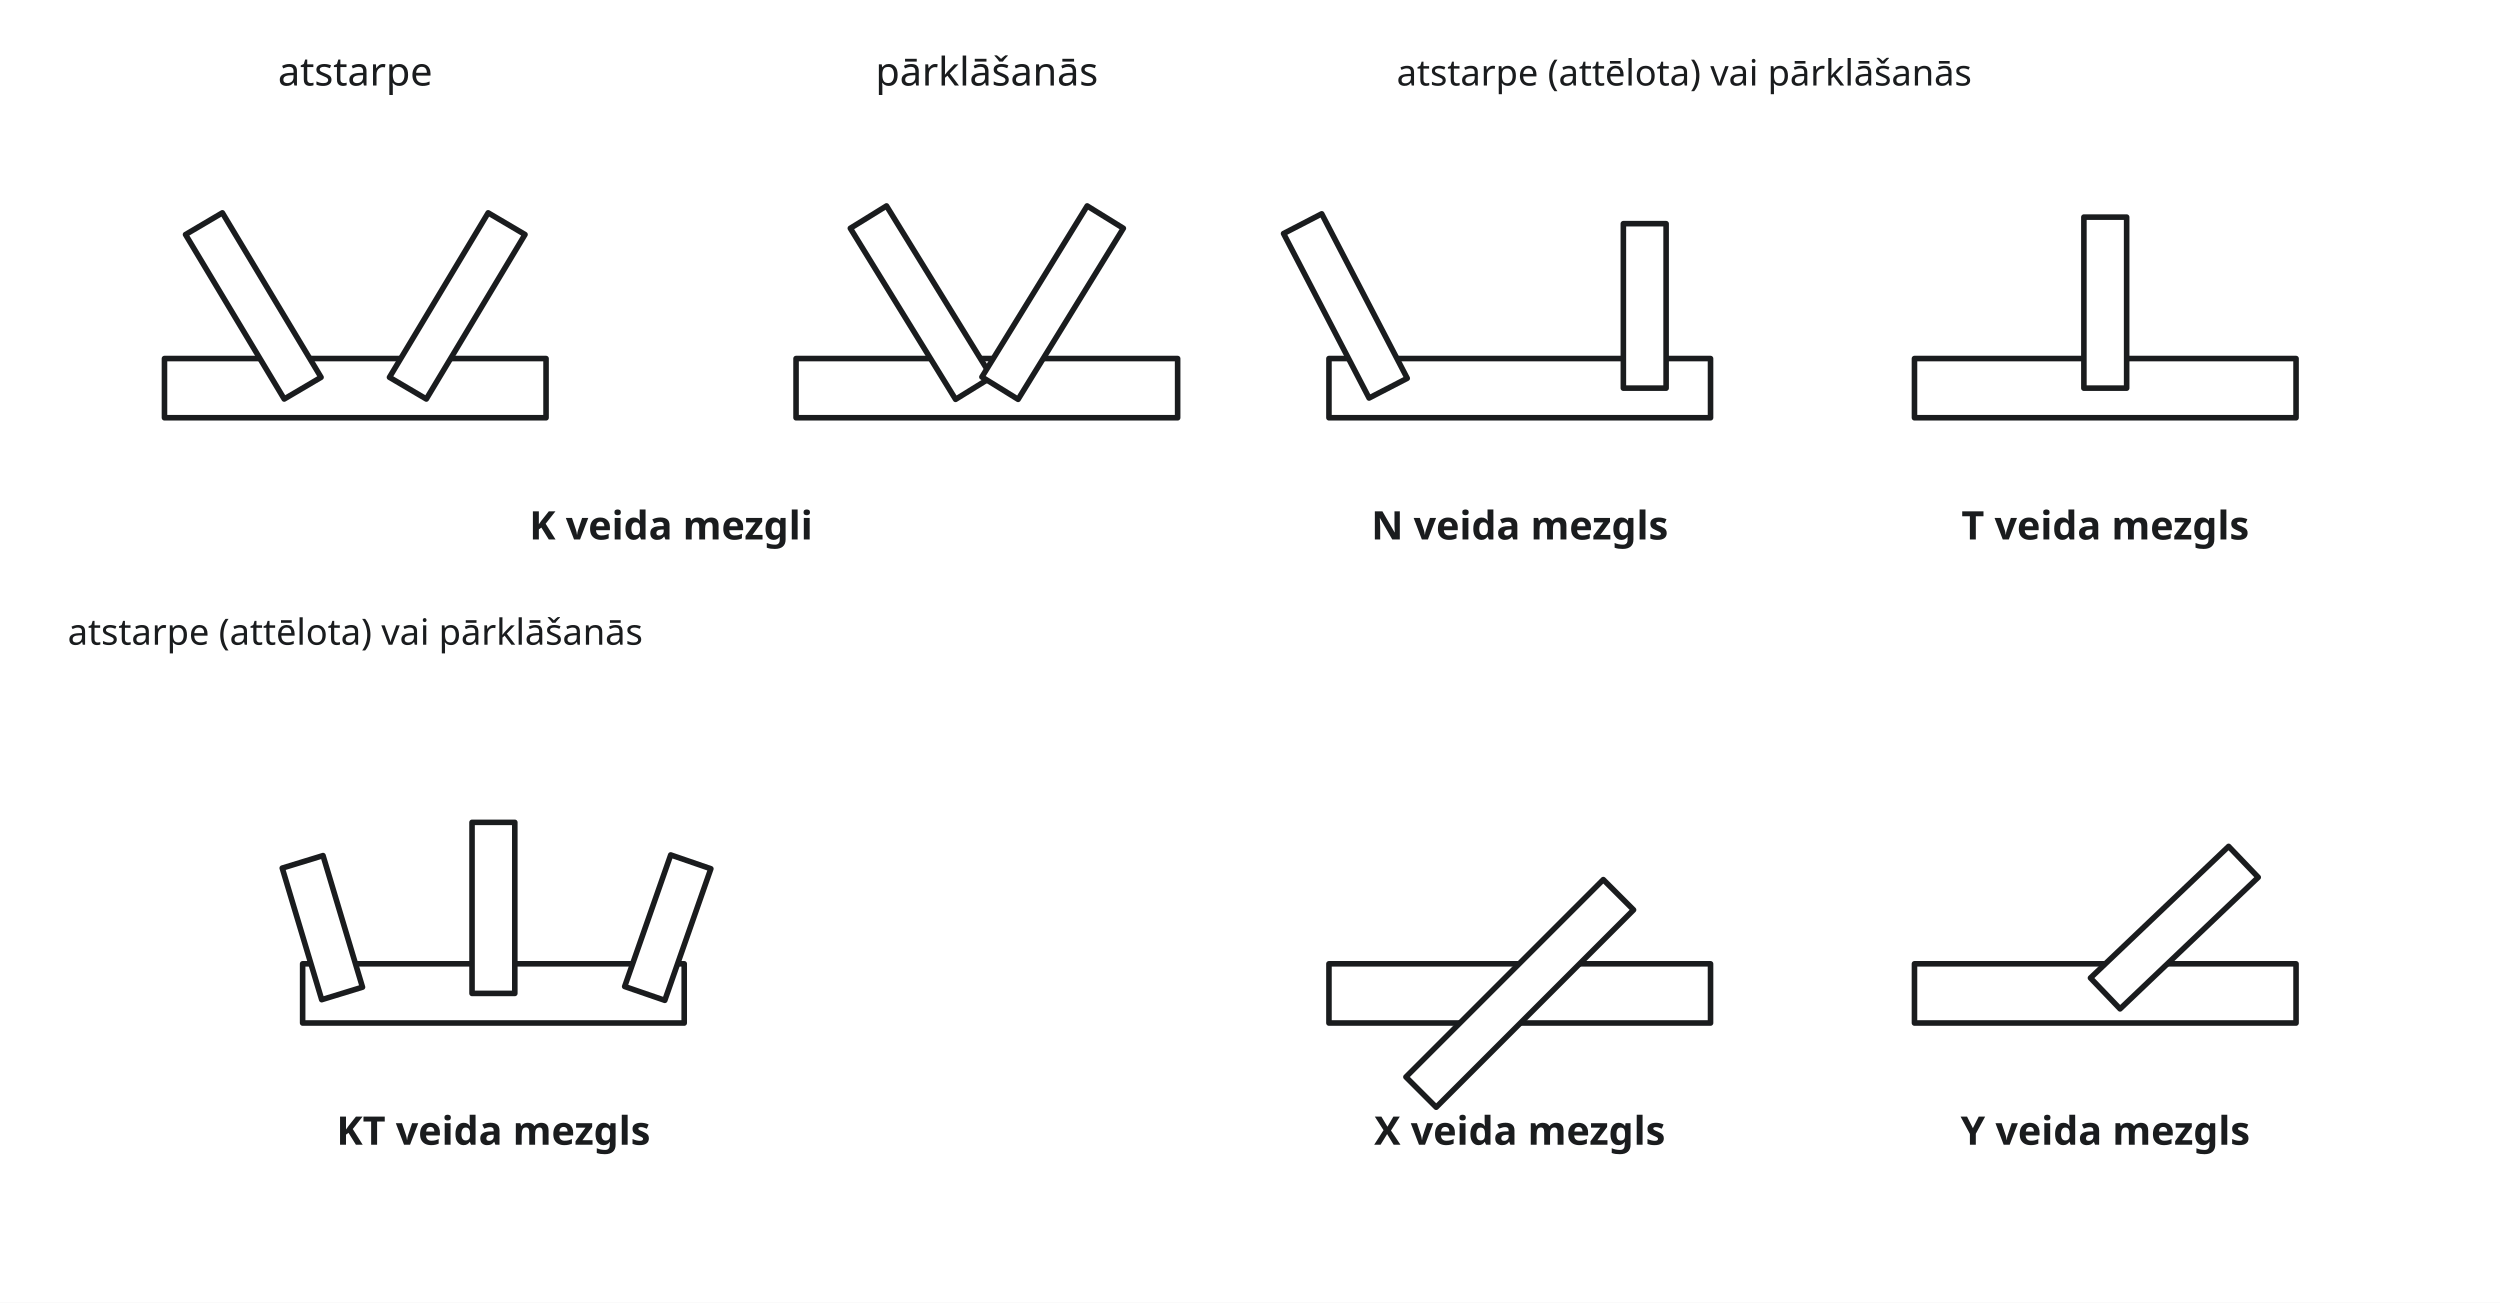
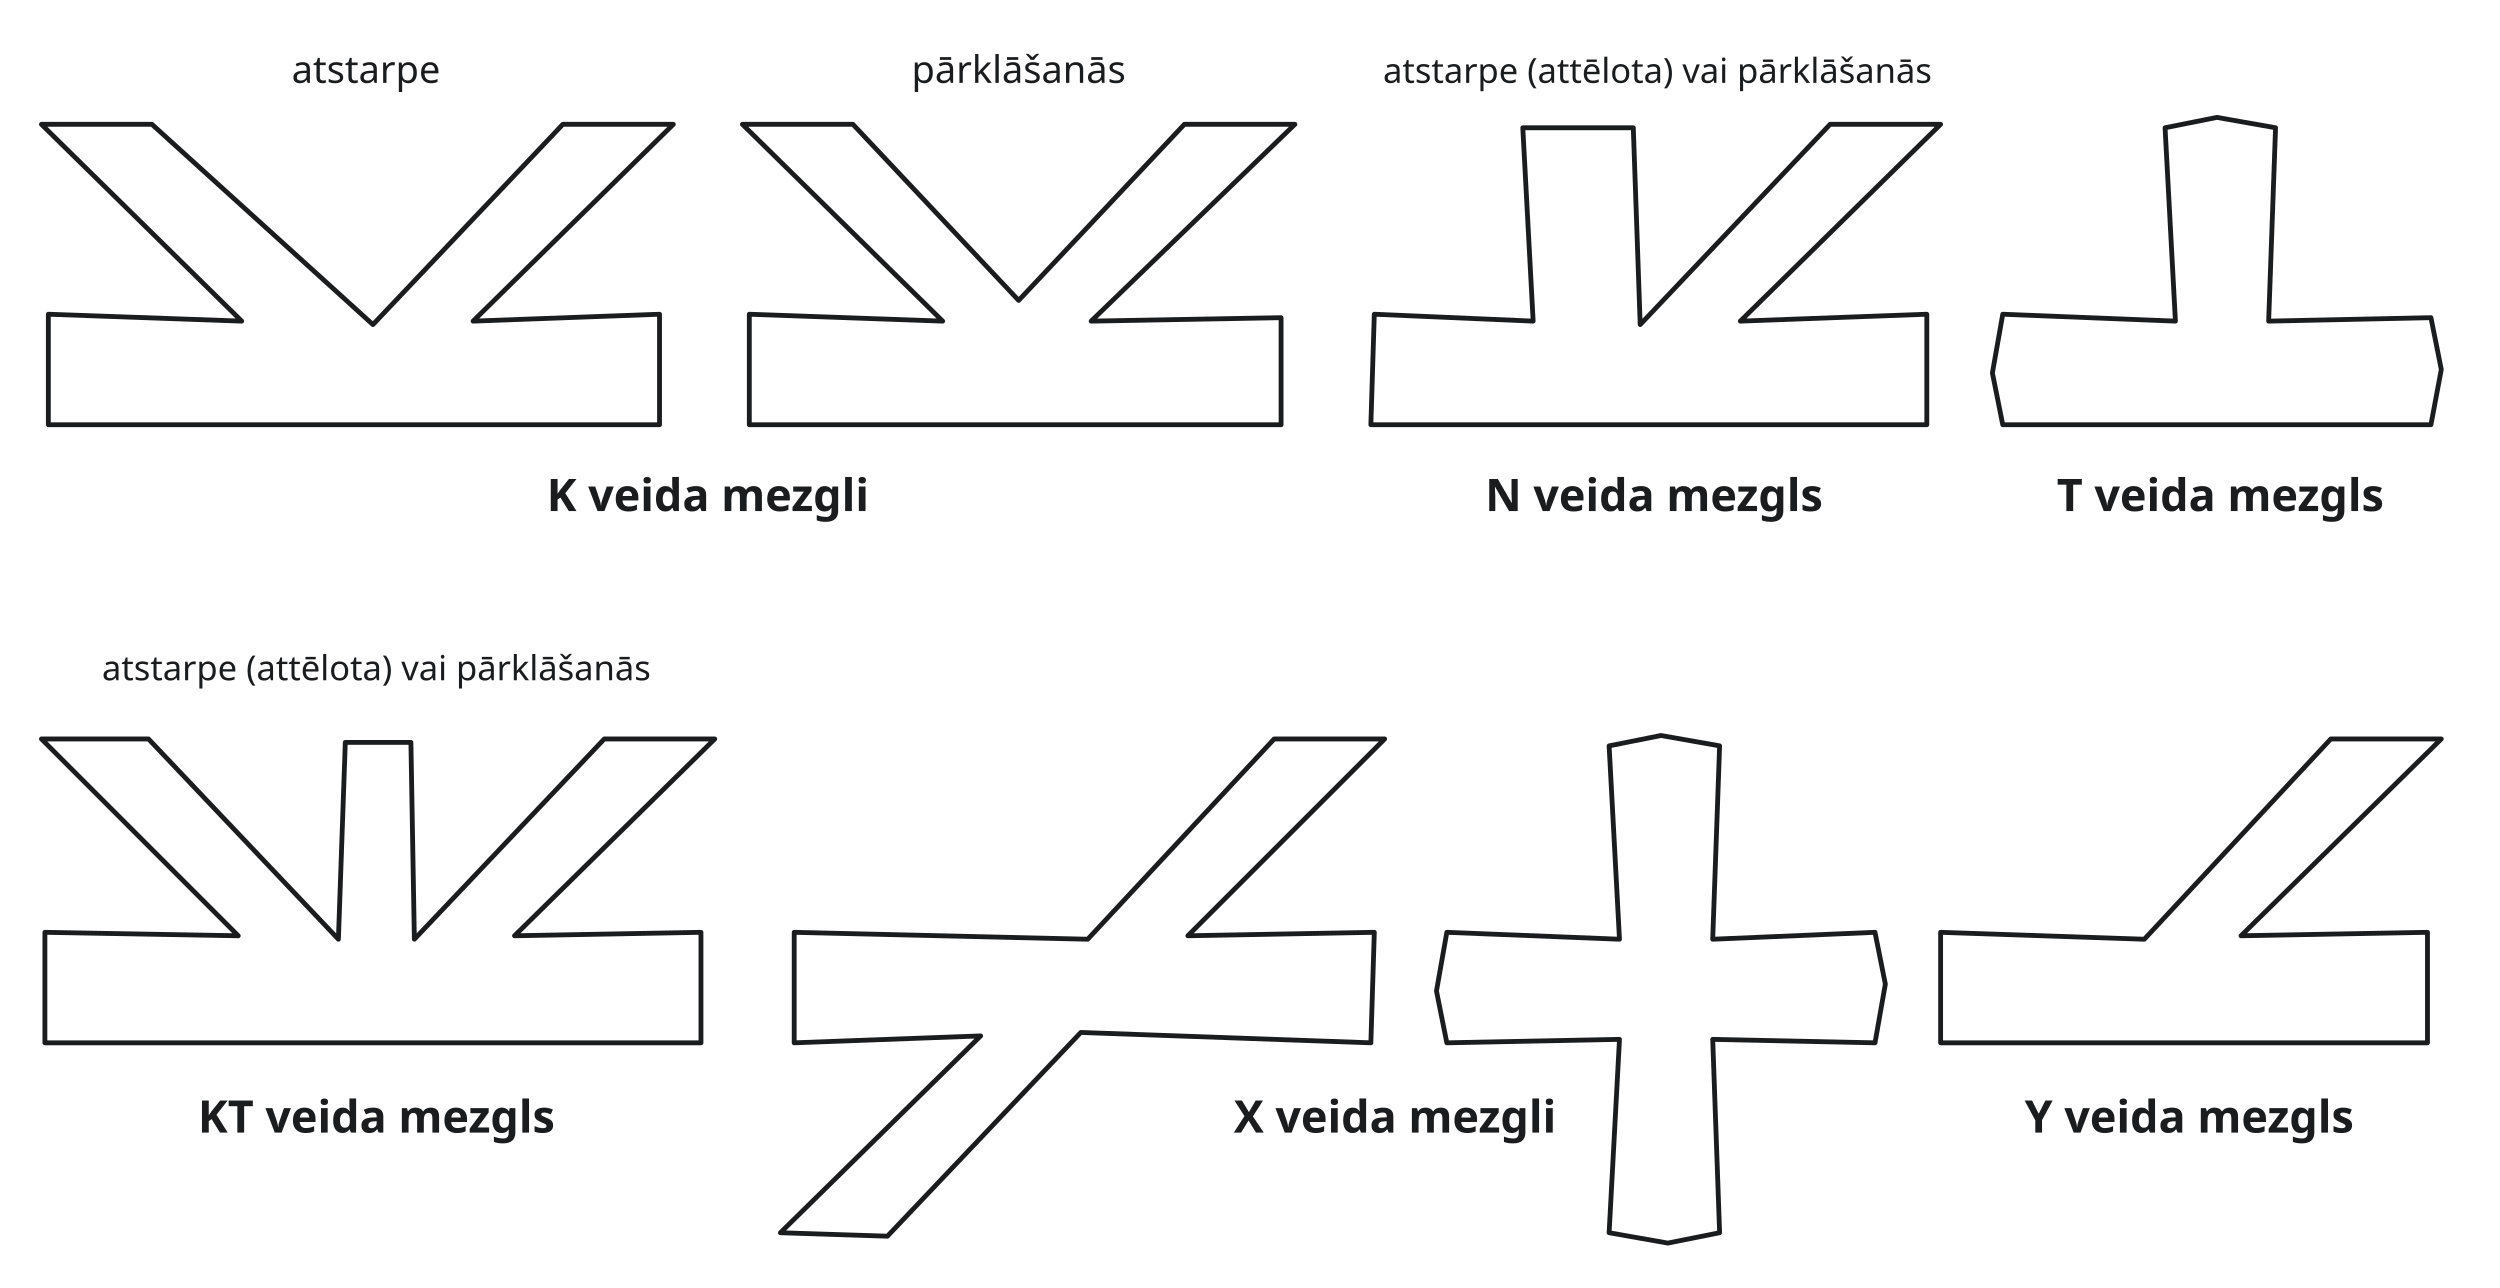
- <svg xmlns="http://www.w3.org/2000/svg" viewBox="0 0 760 396" width="100%" height="100%" style="background-color: #ffffff; font-family: 'IBM Plex Sans', sans-serif;">
-   <rect x="0" y="0" width="760" height="396" fill="#FFFFFF" />
-   <text x="108" y="26" font-family="IBM Plex Sans, sans-serif" font-size="12" text-anchor="middle" font-weight="normal" fill="#1A1C1E">atstarpe</text>
-   <text x="300" y="26" font-family="IBM Plex Sans, sans-serif" font-size="12" text-anchor="middle" font-weight="normal" fill="#1A1C1E">pārklāšanās</text>
-   <text x="512" y="26" font-family="IBM Plex Sans, sans-serif" font-size="11" text-anchor="middle" font-weight="normal" fill="#1A1C1E">atstarpe (attēlota) vai pārklāšanās</text>
-   <g transform="translate(108,118)">
-     <polygon points="-58.0,9.0 58.0,9.0 58.0,-9.0 -58.0,-9.0" fill="#FFFFFF" stroke="#1A1C1E" stroke-width="1.7" stroke-linejoin="round" />
-     <polygon points="-10.4,-3.3 -40.4,-53.3 -51.6,-46.7 -21.6,3.3" fill="#FFFFFF" stroke="#1A1C1E" stroke-width="1.7" stroke-linejoin="round" />
-     <polygon points="21.6,3.3 51.6,-46.7 40.4,-53.3 10.4,-3.3" fill="#FFFFFF" stroke="#1A1C1E" stroke-width="1.7" stroke-linejoin="round" />
-   </g>
-   <g transform="translate(300,118)">
-     <polygon points="-58.0,9.0 58.0,9.0 58.0,-9.0 -58.0,-9.0" fill="#FFFFFF" stroke="#1A1C1E" stroke-width="1.7" stroke-linejoin="round" />
-     <polygon points="1.5,-3.4 -30.5,-55.4 -41.5,-48.6 -9.5,3.4" fill="#FFFFFF" stroke="#1A1C1E" stroke-width="1.7" stroke-linejoin="round" />
-     <polygon points="9.5,3.4 41.5,-48.6 30.5,-55.4 -1.5,-3.4" fill="#FFFFFF" stroke="#1A1C1E" stroke-width="1.7" stroke-linejoin="round" />
-   </g>
-   <g transform="translate(462,118)">
-     <polygon points="-58.0,9.0 58.0,9.0 58.0,-9.0 -58.0,-9.0" fill="#FFFFFF" stroke="#1A1C1E" stroke-width="1.7" stroke-linejoin="round" />
-     <polygon points="-34.2,-3.0 -60.2,-53.0 -71.8,-47.0 -45.8,3.0" fill="#FFFFFF" stroke="#1A1C1E" stroke-width="1.7" stroke-linejoin="round" />
-     <polygon points="44.5,0.0 44.5,-50.0 31.5,-50.0 31.5,0.0" fill="#FFFFFF" stroke="#1A1C1E" stroke-width="1.7" stroke-linejoin="round" />
-   </g>
-   <g transform="translate(640,118)">
-     <polygon points="-58.0,9.0 58.0,9.0 58.0,-9.0 -58.0,-9.0" fill="#FFFFFF" stroke="#1A1C1E" stroke-width="1.7" stroke-linejoin="round" />
-     <polygon points="6.5,0.0 6.5,-52.0 -6.5,-52.0 -6.5,0.0" fill="#FFFFFF" stroke="#1A1C1E" stroke-width="1.7" stroke-linejoin="round" />
-   </g>
-   <text x="204" y="164" font-family="IBM Plex Sans, sans-serif" font-size="12" text-anchor="middle" font-weight="bold" fill="#1A1C1E">K veida mezgli</text>
-   <text x="462" y="164" font-family="IBM Plex Sans, sans-serif" font-size="12" text-anchor="middle" font-weight="bold" fill="#1A1C1E">N veida mezgls</text>
-   <text x="640" y="164" font-family="IBM Plex Sans, sans-serif" font-size="12" text-anchor="middle" font-weight="bold" fill="#1A1C1E">T veida mezgls</text>
-   <text x="108" y="196" font-family="IBM Plex Sans, sans-serif" font-size="11" text-anchor="middle" font-weight="normal" fill="#1A1C1E">atstarpe (attēlota) vai pārklāšanās</text>
-   <g transform="translate(150,302)">
-     <polygon points="-58.0,9.0 58.0,9.0 58.0,-9.0 -58.0,-9.0" fill="#FFFFFF" stroke="#1A1C1E" stroke-width="1.7" stroke-linejoin="round" />
-     <polygon points="-39.8,-1.9 -51.8,-41.9 -64.2,-38.1 -52.2,1.9" fill="#FFFFFF" stroke="#1A1C1E" stroke-width="1.7" stroke-linejoin="round" />
-     <polygon points="6.5,0.0 6.5,-52.0 -6.5,-52.0 -6.5,0.0" fill="#FFFFFF" stroke="#1A1C1E" stroke-width="1.7" stroke-linejoin="round" />
-     <polygon points="52.1,2.1 66.1,-37.9 53.9,-42.1 39.9,-2.1" fill="#FFFFFF" stroke="#1A1C1E" stroke-width="1.7" stroke-linejoin="round" />
-   </g>
-   <g transform="translate(462,302)">
-     <polygon points="-58.0,9.0 58.0,9.0 58.0,-9.0 -58.0,-9.0" fill="#FFFFFF" stroke="#1A1C1E" stroke-width="1.7" stroke-linejoin="round" />
-     <polygon points="25.4,-34.6 -34.6,25.4 -25.4,34.6 34.6,-25.4" fill="#FFFFFF" stroke="#1A1C1E" stroke-width="1.7" stroke-linejoin="round" />
-   </g>
-   <g transform="translate(640,302)">
-     <polygon points="-58.0,9.0 58.0,9.0 58.0,-9.0 -58.0,-9.0" fill="#FFFFFF" stroke="#1A1C1E" stroke-width="1.7" stroke-linejoin="round" />
-     <polygon points="4.5,4.7 46.5,-35.3 37.5,-44.7 -4.5,-4.7" fill="#FFFFFF" stroke="#1A1C1E" stroke-width="1.7" stroke-linejoin="round" />
-   </g>
-   <text x="150" y="348" font-family="IBM Plex Sans, sans-serif" font-size="12" text-anchor="middle" font-weight="bold" fill="#1A1C1E">KT veida mezgls</text>
-   <text x="462" y="348" font-family="IBM Plex Sans, sans-serif" font-size="12" text-anchor="middle" font-weight="bold" fill="#1A1C1E">X veida mezgls</text>
-   <text x="640" y="348" font-family="IBM Plex Sans, sans-serif" font-size="12" text-anchor="middle" font-weight="bold" fill="#1A1C1E">Y veida mezgls</text>
+ <svg xmlns="http://www.w3.org/2000/svg" viewBox="0 0 724 373" width="100%" height="100%" style="background-color:#ffffff; font-family:'IBM Plex Sans',sans-serif;">
+   <rect x="0" y="0" width="724" height="373" fill="#FFFFFF" />
+   <polygon points="12,36 70,93 14,91 14,123 191,123 191,91 137,93 195,36 163,36 108,94 44,36" fill="#FFFFFF" stroke="#1A1C1E" stroke-width="1.4" stroke-linejoin="round" />
+   <polygon points="215,36 273,93 217,91 217,123 371,123 371,92 316,93 375,36 343,36 295,87 247,36" fill="#FFFFFF" stroke="#1A1C1E" stroke-width="1.4" stroke-linejoin="round" />
+   <polygon points="562,36 530,36 475,94 473,37 441,37 444,93 398,91 397,123 558,123 558,91 504,93" fill="#FFFFFF" stroke="#1A1C1E" stroke-width="1.4" stroke-linejoin="round" />
+   <polygon points="707,107 704,92 657,93 659,37 642,34 627,37 630,93 580,91 577,108 580,123 704,123" fill="#FFFFFF" stroke="#1A1C1E" stroke-width="1.4" stroke-linejoin="round" />
+   <polygon points="12,214 69,271 13,270 13,302 203,302 203,270 149,271 207,214 175,214 120,272 119,215 100,215 98,272 43,214" fill="#FFFFFF" stroke="#1A1C1E" stroke-width="1.4" stroke-linejoin="round" />
+   <polygon points="401,214 369,214 315,272 230,270 230,302 284,300 226,357 257,358 313,299 397,302 398,270 344,271" fill="#FFFFFF" stroke="#1A1C1E" stroke-width="1.4" stroke-linejoin="round" />
+   <polygon points="707,214 675,214 621,272 562,270 562,302 703,302 703,270 649,271" fill="#FFFFFF" stroke="#1A1C1E" stroke-width="1.4" stroke-linejoin="round" />
+   <polygon points="481,213 466,216 469,272 419,270 416,287 419,302 469,301 466,357 483,360 498,357 496,301 543,302 546,285 543,270 496,272 498,216" fill="#FFFFFF" stroke="#1A1C1E" stroke-width="1.4" stroke-linejoin="round" />
+   <text x="106" y="24" font-family="IBM Plex Sans, sans-serif" font-size="11" text-anchor="middle" fill="#1A1C1E">atstarpe</text>
+   <text x="295" y="24" font-family="IBM Plex Sans, sans-serif" font-size="11" text-anchor="middle" fill="#1A1C1E">pārklāšanās</text>
+   <text x="480" y="24" font-family="IBM Plex Sans, sans-serif" font-size="10" text-anchor="middle" fill="#1A1C1E">atstarpe (attēlota) vai pārklāšanās</text>
+   <text x="205" y="148" font-family="IBM Plex Sans, sans-serif" font-size="13" text-anchor="middle" font-weight="bold" fill="#1A1C1E">K veida mezgli</text>
+   <text x="479" y="148" font-family="IBM Plex Sans, sans-serif" font-size="13" text-anchor="middle" font-weight="bold" fill="#1A1C1E">N veida mezgls</text>
+   <text x="643" y="148" font-family="IBM Plex Sans, sans-serif" font-size="13" text-anchor="middle" font-weight="bold" fill="#1A1C1E">T veida mezgls</text>
+   <text x="109" y="197" font-family="IBM Plex Sans, sans-serif" font-size="10" text-anchor="middle" fill="#1A1C1E">atstarpe (attēlota) vai pārklāšanās</text>
+   <text x="109" y="328" font-family="IBM Plex Sans, sans-serif" font-size="13" text-anchor="middle" font-weight="bold" fill="#1A1C1E">KT veida mezgls</text>
+   <text x="404" y="328" font-family="IBM Plex Sans, sans-serif" font-size="13" text-anchor="middle" font-weight="bold" fill="#1A1C1E">X veida mezgli</text>
+   <text x="634" y="328" font-family="IBM Plex Sans, sans-serif" font-size="13" text-anchor="middle" font-weight="bold" fill="#1A1C1E">Y veida mezgls</text>
</svg>
